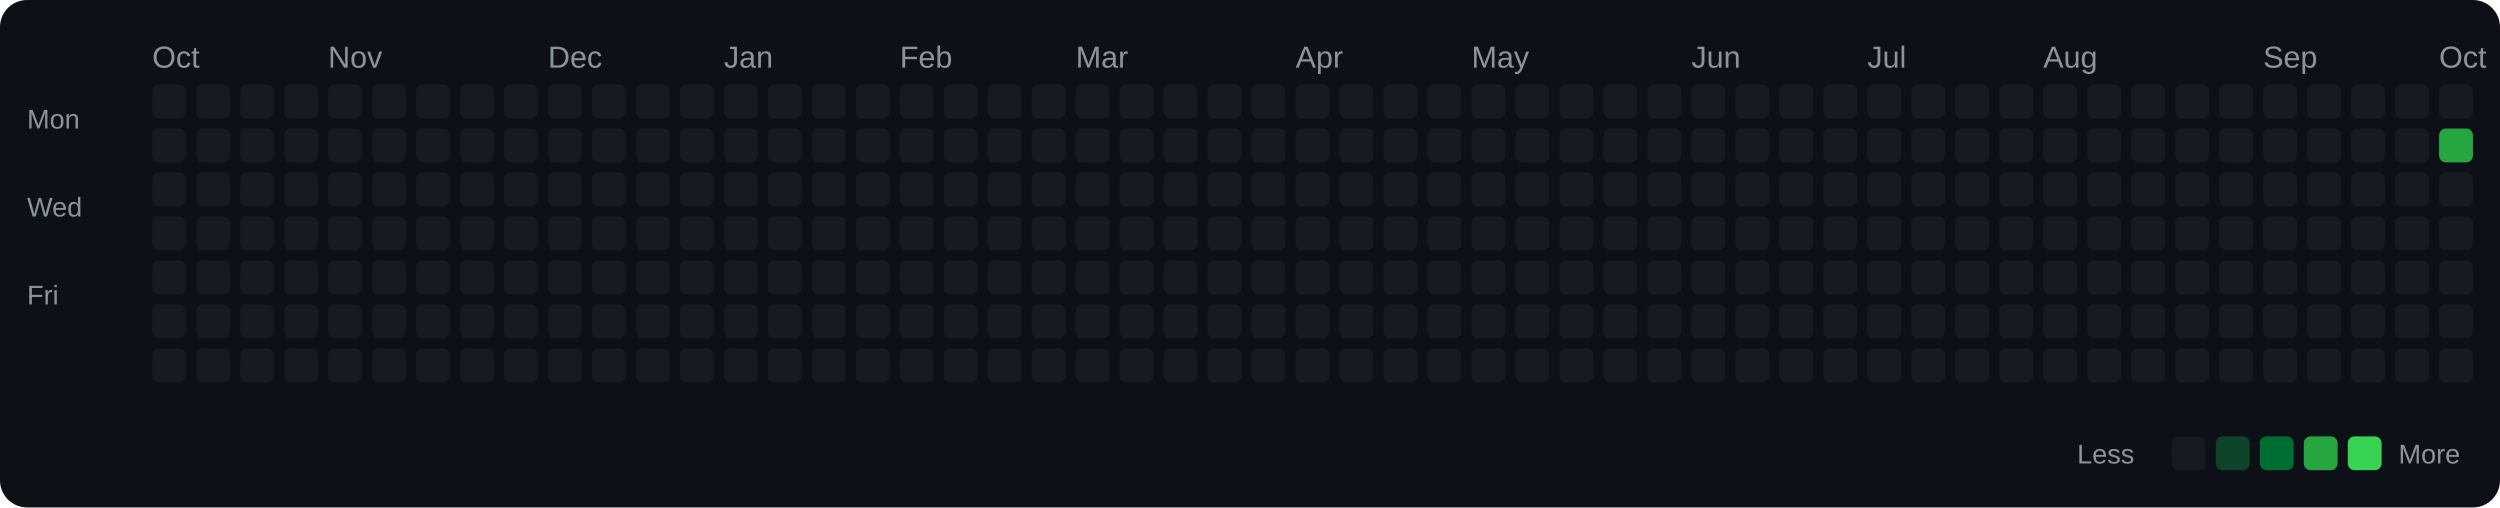
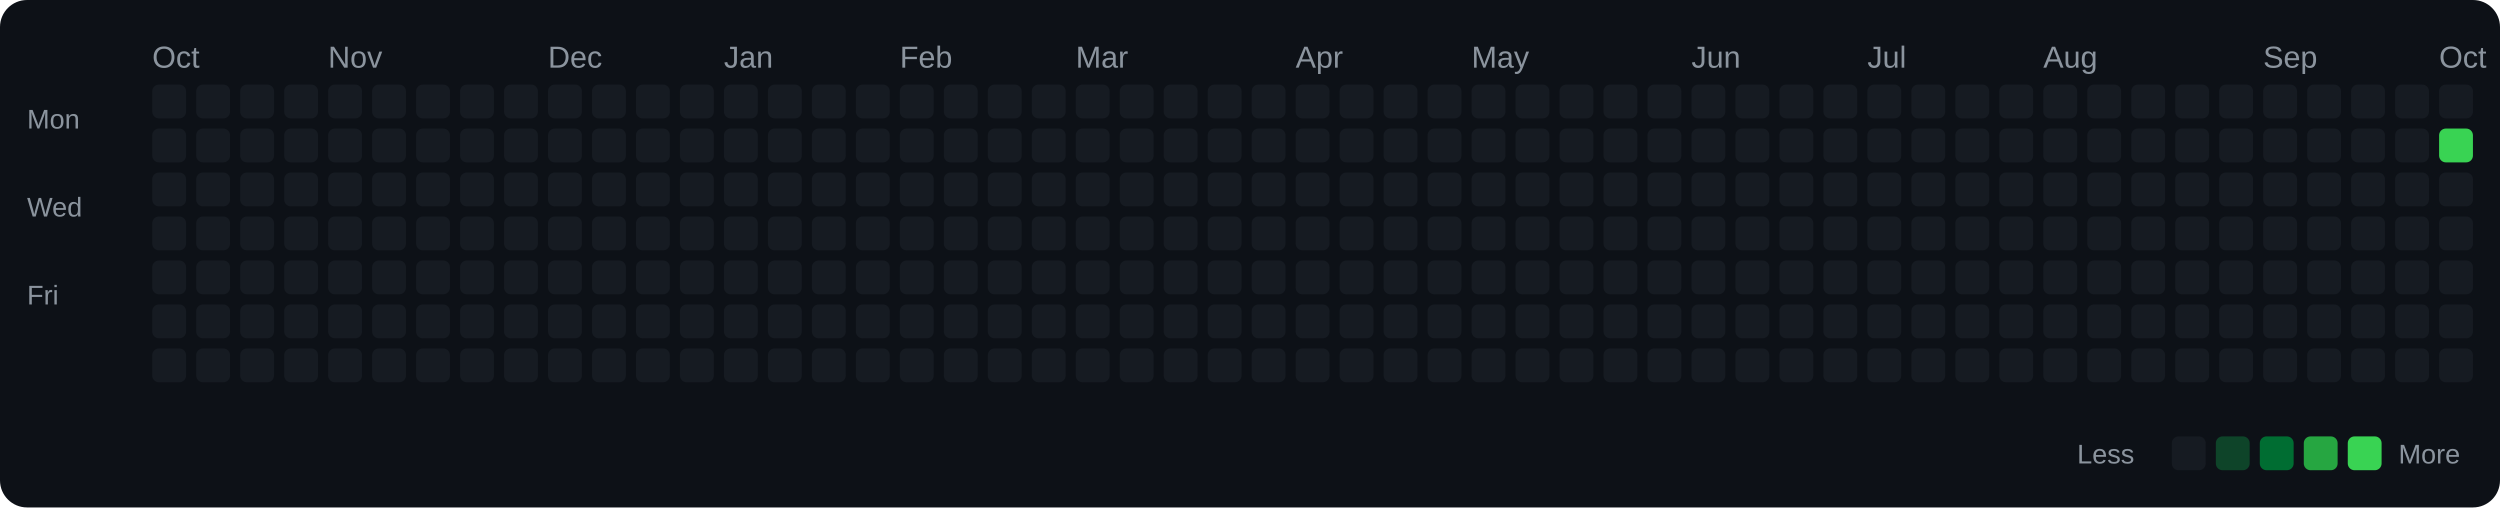
<svg xmlns="http://www.w3.org/2000/svg" width="739" height="150" viewBox="0 0 739 150" role="img" aria-labelledby="title description">
  <rect width="100%" height="100%" fill="#0d1117" rx="8" />
  <text x="45" y="20" fill="#8b949e" font-family="Arial, sans-serif" font-size="9"> Oct </text>
  <text x="97" y="20" fill="#8b949e" font-family="Arial, sans-serif" font-size="9"> Nov </text>
  <text x="162" y="20" fill="#8b949e" font-family="Arial, sans-serif" font-size="9"> Dec </text>
  <text x="214" y="20" fill="#8b949e" font-family="Arial, sans-serif" font-size="9"> Jan </text>
  <text x="266" y="20" fill="#8b949e" font-family="Arial, sans-serif" font-size="9"> Feb </text>
  <text x="318" y="20" fill="#8b949e" font-family="Arial, sans-serif" font-size="9"> Mar </text>
  <text x="383" y="20" fill="#8b949e" font-family="Arial, sans-serif" font-size="9"> Apr </text>
  <text x="435" y="20" fill="#8b949e" font-family="Arial, sans-serif" font-size="9"> May </text>
  <text x="500" y="20" fill="#8b949e" font-family="Arial, sans-serif" font-size="9"> Jun </text>
  <text x="552" y="20" fill="#8b949e" font-family="Arial, sans-serif" font-size="9"> Jul </text>
  <text x="604" y="20" fill="#8b949e" font-family="Arial, sans-serif" font-size="9"> Aug </text>
  <text x="669" y="20" fill="#8b949e" font-family="Arial, sans-serif" font-size="9"> Sep </text>
  <text x="721" y="20" fill="#8b949e" font-family="Arial, sans-serif" font-size="9"> Oct </text>
  <rect x="45" y="25" width="10" height="10" rx="2" fill="#161b22"> </rect>
  <rect x="45" y="38" width="10" height="10" rx="2" fill="#161b22"> </rect>
  <rect x="45" y="51" width="10" height="10" rx="2" fill="#161b22"> </rect>
  <rect x="45" y="64" width="10" height="10" rx="2" fill="#161b22"> </rect>
  <rect x="45" y="77" width="10" height="10" rx="2" fill="#161b22"> </rect>
  <rect x="45" y="90" width="10" height="10" rx="2" fill="#161b22"> </rect>
  <rect x="45" y="103" width="10" height="10" rx="2" fill="#161b22"> </rect>
  <rect x="58" y="25" width="10" height="10" rx="2" fill="#161b22"> </rect>
  <rect x="58" y="38" width="10" height="10" rx="2" fill="#161b22"> </rect>
  <rect x="58" y="51" width="10" height="10" rx="2" fill="#161b22"> </rect>
  <rect x="58" y="64" width="10" height="10" rx="2" fill="#161b22"> </rect>
  <rect x="58" y="77" width="10" height="10" rx="2" fill="#161b22"> </rect>
  <rect x="58" y="90" width="10" height="10" rx="2" fill="#161b22"> </rect>
  <rect x="58" y="103" width="10" height="10" rx="2" fill="#161b22"> </rect>
  <rect x="71" y="25" width="10" height="10" rx="2" fill="#161b22"> </rect>
  <rect x="71" y="38" width="10" height="10" rx="2" fill="#161b22"> </rect>
  <rect x="71" y="51" width="10" height="10" rx="2" fill="#161b22"> </rect>
  <rect x="71" y="64" width="10" height="10" rx="2" fill="#161b22"> </rect>
  <rect x="71" y="77" width="10" height="10" rx="2" fill="#161b22"> </rect>
  <rect x="71" y="90" width="10" height="10" rx="2" fill="#161b22"> </rect>
  <rect x="71" y="103" width="10" height="10" rx="2" fill="#161b22"> </rect>
  <rect x="84" y="25" width="10" height="10" rx="2" fill="#161b22"> </rect>
  <rect x="84" y="38" width="10" height="10" rx="2" fill="#161b22"> </rect>
  <rect x="84" y="51" width="10" height="10" rx="2" fill="#161b22"> </rect>
  <rect x="84" y="64" width="10" height="10" rx="2" fill="#161b22"> </rect>
  <rect x="84" y="77" width="10" height="10" rx="2" fill="#161b22"> </rect>
  <rect x="84" y="90" width="10" height="10" rx="2" fill="#161b22"> </rect>
  <rect x="84" y="103" width="10" height="10" rx="2" fill="#161b22"> </rect>
  <rect x="97" y="25" width="10" height="10" rx="2" fill="#161b22"> </rect>
  <rect x="97" y="38" width="10" height="10" rx="2" fill="#161b22"> </rect>
  <rect x="97" y="51" width="10" height="10" rx="2" fill="#161b22"> </rect>
  <rect x="97" y="64" width="10" height="10" rx="2" fill="#161b22"> </rect>
  <rect x="97" y="77" width="10" height="10" rx="2" fill="#161b22"> </rect>
  <rect x="97" y="90" width="10" height="10" rx="2" fill="#161b22"> </rect>
  <rect x="97" y="103" width="10" height="10" rx="2" fill="#161b22"> </rect>
  <rect x="110" y="25" width="10" height="10" rx="2" fill="#161b22"> </rect>
  <rect x="110" y="38" width="10" height="10" rx="2" fill="#161b22"> </rect>
  <rect x="110" y="51" width="10" height="10" rx="2" fill="#161b22"> </rect>
  <rect x="110" y="64" width="10" height="10" rx="2" fill="#161b22"> </rect>
  <rect x="110" y="77" width="10" height="10" rx="2" fill="#161b22"> </rect>
  <rect x="110" y="90" width="10" height="10" rx="2" fill="#161b22"> </rect>
  <rect x="110" y="103" width="10" height="10" rx="2" fill="#161b22"> </rect>
  <rect x="123" y="25" width="10" height="10" rx="2" fill="#161b22"> </rect>
  <rect x="123" y="38" width="10" height="10" rx="2" fill="#161b22"> </rect>
  <rect x="123" y="51" width="10" height="10" rx="2" fill="#161b22"> </rect>
  <rect x="123" y="64" width="10" height="10" rx="2" fill="#161b22"> </rect>
  <rect x="123" y="77" width="10" height="10" rx="2" fill="#161b22"> </rect>
  <rect x="123" y="90" width="10" height="10" rx="2" fill="#161b22"> </rect>
  <rect x="123" y="103" width="10" height="10" rx="2" fill="#161b22"> </rect>
  <rect x="136" y="25" width="10" height="10" rx="2" fill="#161b22"> </rect>
  <rect x="136" y="38" width="10" height="10" rx="2" fill="#161b22"> </rect>
  <rect x="136" y="51" width="10" height="10" rx="2" fill="#161b22"> </rect>
  <rect x="136" y="64" width="10" height="10" rx="2" fill="#161b22"> </rect>
  <rect x="136" y="77" width="10" height="10" rx="2" fill="#161b22"> </rect>
  <rect x="136" y="90" width="10" height="10" rx="2" fill="#161b22"> </rect>
  <rect x="136" y="103" width="10" height="10" rx="2" fill="#161b22"> </rect>
  <rect x="149" y="25" width="10" height="10" rx="2" fill="#161b22"> </rect>
  <rect x="149" y="38" width="10" height="10" rx="2" fill="#161b22"> </rect>
  <rect x="149" y="51" width="10" height="10" rx="2" fill="#161b22"> </rect>
  <rect x="149" y="64" width="10" height="10" rx="2" fill="#161b22"> </rect>
  <rect x="149" y="77" width="10" height="10" rx="2" fill="#161b22"> </rect>
  <rect x="149" y="90" width="10" height="10" rx="2" fill="#161b22"> </rect>
  <rect x="149" y="103" width="10" height="10" rx="2" fill="#161b22"> </rect>
  <rect x="162" y="25" width="10" height="10" rx="2" fill="#161b22"> </rect>
  <rect x="162" y="38" width="10" height="10" rx="2" fill="#161b22"> </rect>
  <rect x="162" y="51" width="10" height="10" rx="2" fill="#161b22"> </rect>
  <rect x="162" y="64" width="10" height="10" rx="2" fill="#161b22"> </rect>
  <rect x="162" y="77" width="10" height="10" rx="2" fill="#161b22"> </rect>
  <rect x="162" y="90" width="10" height="10" rx="2" fill="#161b22"> </rect>
  <rect x="162" y="103" width="10" height="10" rx="2" fill="#161b22"> </rect>
  <rect x="175" y="25" width="10" height="10" rx="2" fill="#161b22"> </rect>
  <rect x="175" y="38" width="10" height="10" rx="2" fill="#161b22"> </rect>
  <rect x="175" y="51" width="10" height="10" rx="2" fill="#161b22"> </rect>
  <rect x="175" y="64" width="10" height="10" rx="2" fill="#161b22"> </rect>
  <rect x="175" y="77" width="10" height="10" rx="2" fill="#161b22"> </rect>
  <rect x="175" y="90" width="10" height="10" rx="2" fill="#161b22"> </rect>
  <rect x="175" y="103" width="10" height="10" rx="2" fill="#161b22"> </rect>
  <rect x="188" y="25" width="10" height="10" rx="2" fill="#161b22"> </rect>
  <rect x="188" y="38" width="10" height="10" rx="2" fill="#161b22"> </rect>
  <rect x="188" y="51" width="10" height="10" rx="2" fill="#161b22"> </rect>
  <rect x="188" y="64" width="10" height="10" rx="2" fill="#161b22"> </rect>
  <rect x="188" y="77" width="10" height="10" rx="2" fill="#161b22"> </rect>
  <rect x="188" y="90" width="10" height="10" rx="2" fill="#161b22"> </rect>
  <rect x="188" y="103" width="10" height="10" rx="2" fill="#161b22"> </rect>
  <rect x="201" y="25" width="10" height="10" rx="2" fill="#161b22"> </rect>
  <rect x="201" y="38" width="10" height="10" rx="2" fill="#161b22"> </rect>
  <rect x="201" y="51" width="10" height="10" rx="2" fill="#161b22"> </rect>
  <rect x="201" y="64" width="10" height="10" rx="2" fill="#161b22"> </rect>
  <rect x="201" y="77" width="10" height="10" rx="2" fill="#161b22"> </rect>
  <rect x="201" y="90" width="10" height="10" rx="2" fill="#161b22"> </rect>
  <rect x="201" y="103" width="10" height="10" rx="2" fill="#161b22"> </rect>
  <rect x="214" y="25" width="10" height="10" rx="2" fill="#161b22"> </rect>
  <rect x="214" y="38" width="10" height="10" rx="2" fill="#161b22"> </rect>
  <rect x="214" y="51" width="10" height="10" rx="2" fill="#161b22"> </rect>
  <rect x="214" y="64" width="10" height="10" rx="2" fill="#161b22"> </rect>
  <rect x="214" y="77" width="10" height="10" rx="2" fill="#161b22"> </rect>
  <rect x="214" y="90" width="10" height="10" rx="2" fill="#161b22"> </rect>
  <rect x="214" y="103" width="10" height="10" rx="2" fill="#161b22"> </rect>
  <rect x="227" y="25" width="10" height="10" rx="2" fill="#161b22"> </rect>
  <rect x="227" y="38" width="10" height="10" rx="2" fill="#161b22"> </rect>
  <rect x="227" y="51" width="10" height="10" rx="2" fill="#161b22"> </rect>
  <rect x="227" y="64" width="10" height="10" rx="2" fill="#161b22"> </rect>
  <rect x="227" y="77" width="10" height="10" rx="2" fill="#161b22"> </rect>
  <rect x="227" y="90" width="10" height="10" rx="2" fill="#161b22"> </rect>
  <rect x="227" y="103" width="10" height="10" rx="2" fill="#161b22"> </rect>
  <rect x="240" y="25" width="10" height="10" rx="2" fill="#161b22"> </rect>
  <rect x="240" y="38" width="10" height="10" rx="2" fill="#161b22"> </rect>
  <rect x="240" y="51" width="10" height="10" rx="2" fill="#161b22"> </rect>
  <rect x="240" y="64" width="10" height="10" rx="2" fill="#161b22"> </rect>
  <rect x="240" y="77" width="10" height="10" rx="2" fill="#161b22"> </rect>
  <rect x="240" y="90" width="10" height="10" rx="2" fill="#161b22"> </rect>
  <rect x="240" y="103" width="10" height="10" rx="2" fill="#161b22"> </rect>
  <rect x="253" y="25" width="10" height="10" rx="2" fill="#161b22"> </rect>
  <rect x="253" y="38" width="10" height="10" rx="2" fill="#161b22"> </rect>
  <rect x="253" y="51" width="10" height="10" rx="2" fill="#161b22"> </rect>
  <rect x="253" y="64" width="10" height="10" rx="2" fill="#161b22"> </rect>
  <rect x="253" y="77" width="10" height="10" rx="2" fill="#161b22"> </rect>
  <rect x="253" y="90" width="10" height="10" rx="2" fill="#161b22"> </rect>
  <rect x="253" y="103" width="10" height="10" rx="2" fill="#161b22"> </rect>
  <rect x="266" y="25" width="10" height="10" rx="2" fill="#161b22"> </rect>
  <rect x="266" y="38" width="10" height="10" rx="2" fill="#161b22"> </rect>
  <rect x="266" y="51" width="10" height="10" rx="2" fill="#161b22"> </rect>
  <rect x="266" y="64" width="10" height="10" rx="2" fill="#161b22"> </rect>
  <rect x="266" y="77" width="10" height="10" rx="2" fill="#161b22"> </rect>
  <rect x="266" y="90" width="10" height="10" rx="2" fill="#161b22"> </rect>
  <rect x="266" y="103" width="10" height="10" rx="2" fill="#161b22"> </rect>
  <rect x="279" y="25" width="10" height="10" rx="2" fill="#161b22"> </rect>
  <rect x="279" y="38" width="10" height="10" rx="2" fill="#161b22"> </rect>
  <rect x="279" y="51" width="10" height="10" rx="2" fill="#161b22"> </rect>
  <rect x="279" y="64" width="10" height="10" rx="2" fill="#161b22"> </rect>
  <rect x="279" y="77" width="10" height="10" rx="2" fill="#161b22"> </rect>
  <rect x="279" y="90" width="10" height="10" rx="2" fill="#161b22"> </rect>
  <rect x="279" y="103" width="10" height="10" rx="2" fill="#161b22"> </rect>
  <rect x="292" y="25" width="10" height="10" rx="2" fill="#161b22"> </rect>
  <rect x="292" y="38" width="10" height="10" rx="2" fill="#161b22"> </rect>
  <rect x="292" y="51" width="10" height="10" rx="2" fill="#161b22"> </rect>
  <rect x="292" y="64" width="10" height="10" rx="2" fill="#161b22"> </rect>
  <rect x="292" y="77" width="10" height="10" rx="2" fill="#161b22"> </rect>
  <rect x="292" y="90" width="10" height="10" rx="2" fill="#161b22"> </rect>
  <rect x="292" y="103" width="10" height="10" rx="2" fill="#161b22"> </rect>
  <rect x="305" y="25" width="10" height="10" rx="2" fill="#161b22"> </rect>
  <rect x="305" y="38" width="10" height="10" rx="2" fill="#161b22"> </rect>
  <rect x="305" y="51" width="10" height="10" rx="2" fill="#161b22"> </rect>
  <rect x="305" y="64" width="10" height="10" rx="2" fill="#161b22"> </rect>
  <rect x="305" y="77" width="10" height="10" rx="2" fill="#161b22"> </rect>
  <rect x="305" y="90" width="10" height="10" rx="2" fill="#161b22"> </rect>
  <rect x="305" y="103" width="10" height="10" rx="2" fill="#161b22"> </rect>
  <rect x="318" y="25" width="10" height="10" rx="2" fill="#161b22"> </rect>
  <rect x="318" y="38" width="10" height="10" rx="2" fill="#161b22"> </rect>
  <rect x="318" y="51" width="10" height="10" rx="2" fill="#161b22"> </rect>
  <rect x="318" y="64" width="10" height="10" rx="2" fill="#161b22"> </rect>
  <rect x="318" y="77" width="10" height="10" rx="2" fill="#161b22"> </rect>
  <rect x="318" y="90" width="10" height="10" rx="2" fill="#161b22"> </rect>
  <rect x="318" y="103" width="10" height="10" rx="2" fill="#161b22"> </rect>
  <rect x="331" y="25" width="10" height="10" rx="2" fill="#161b22"> </rect>
  <rect x="331" y="38" width="10" height="10" rx="2" fill="#161b22"> </rect>
  <rect x="331" y="51" width="10" height="10" rx="2" fill="#161b22"> </rect>
  <rect x="331" y="64" width="10" height="10" rx="2" fill="#161b22"> </rect>
  <rect x="331" y="77" width="10" height="10" rx="2" fill="#161b22"> </rect>
  <rect x="331" y="90" width="10" height="10" rx="2" fill="#161b22"> </rect>
  <rect x="331" y="103" width="10" height="10" rx="2" fill="#161b22"> </rect>
  <rect x="344" y="25" width="10" height="10" rx="2" fill="#161b22"> </rect>
  <rect x="344" y="38" width="10" height="10" rx="2" fill="#161b22"> </rect>
  <rect x="344" y="51" width="10" height="10" rx="2" fill="#161b22"> </rect>
  <rect x="344" y="64" width="10" height="10" rx="2" fill="#161b22"> </rect>
  <rect x="344" y="77" width="10" height="10" rx="2" fill="#161b22"> </rect>
  <rect x="344" y="90" width="10" height="10" rx="2" fill="#161b22"> </rect>
  <rect x="344" y="103" width="10" height="10" rx="2" fill="#161b22"> </rect>
  <rect x="357" y="25" width="10" height="10" rx="2" fill="#161b22"> </rect>
  <rect x="357" y="38" width="10" height="10" rx="2" fill="#161b22"> </rect>
  <rect x="357" y="51" width="10" height="10" rx="2" fill="#161b22"> </rect>
  <rect x="357" y="64" width="10" height="10" rx="2" fill="#161b22"> </rect>
  <rect x="357" y="77" width="10" height="10" rx="2" fill="#161b22"> </rect>
  <rect x="357" y="90" width="10" height="10" rx="2" fill="#161b22"> </rect>
  <rect x="357" y="103" width="10" height="10" rx="2" fill="#161b22"> </rect>
  <rect x="370" y="25" width="10" height="10" rx="2" fill="#161b22"> </rect>
  <rect x="370" y="38" width="10" height="10" rx="2" fill="#161b22"> </rect>
  <rect x="370" y="51" width="10" height="10" rx="2" fill="#161b22"> </rect>
  <rect x="370" y="64" width="10" height="10" rx="2" fill="#161b22"> </rect>
  <rect x="370" y="77" width="10" height="10" rx="2" fill="#161b22"> </rect>
  <rect x="370" y="90" width="10" height="10" rx="2" fill="#161b22"> </rect>
  <rect x="370" y="103" width="10" height="10" rx="2" fill="#161b22"> </rect>
  <rect x="383" y="25" width="10" height="10" rx="2" fill="#161b22"> </rect>
  <rect x="383" y="38" width="10" height="10" rx="2" fill="#161b22"> </rect>
  <rect x="383" y="51" width="10" height="10" rx="2" fill="#161b22"> </rect>
  <rect x="383" y="64" width="10" height="10" rx="2" fill="#161b22"> </rect>
  <rect x="383" y="77" width="10" height="10" rx="2" fill="#161b22"> </rect>
  <rect x="383" y="90" width="10" height="10" rx="2" fill="#161b22"> </rect>
  <rect x="383" y="103" width="10" height="10" rx="2" fill="#161b22"> </rect>
  <rect x="396" y="25" width="10" height="10" rx="2" fill="#161b22"> </rect>
  <rect x="396" y="38" width="10" height="10" rx="2" fill="#161b22"> </rect>
  <rect x="396" y="51" width="10" height="10" rx="2" fill="#161b22"> </rect>
  <rect x="396" y="64" width="10" height="10" rx="2" fill="#161b22"> </rect>
  <rect x="396" y="77" width="10" height="10" rx="2" fill="#161b22"> </rect>
  <rect x="396" y="90" width="10" height="10" rx="2" fill="#161b22"> </rect>
  <rect x="396" y="103" width="10" height="10" rx="2" fill="#161b22"> </rect>
  <rect x="409" y="25" width="10" height="10" rx="2" fill="#161b22"> </rect>
  <rect x="409" y="38" width="10" height="10" rx="2" fill="#161b22"> </rect>
  <rect x="409" y="51" width="10" height="10" rx="2" fill="#161b22"> </rect>
  <rect x="409" y="64" width="10" height="10" rx="2" fill="#161b22"> </rect>
  <rect x="409" y="77" width="10" height="10" rx="2" fill="#161b22"> </rect>
  <rect x="409" y="90" width="10" height="10" rx="2" fill="#161b22"> </rect>
  <rect x="409" y="103" width="10" height="10" rx="2" fill="#161b22"> </rect>
  <rect x="422" y="25" width="10" height="10" rx="2" fill="#161b22"> </rect>
  <rect x="422" y="38" width="10" height="10" rx="2" fill="#161b22"> </rect>
  <rect x="422" y="51" width="10" height="10" rx="2" fill="#161b22"> </rect>
  <rect x="422" y="64" width="10" height="10" rx="2" fill="#161b22"> </rect>
  <rect x="422" y="77" width="10" height="10" rx="2" fill="#161b22"> </rect>
  <rect x="422" y="90" width="10" height="10" rx="2" fill="#161b22"> </rect>
  <rect x="422" y="103" width="10" height="10" rx="2" fill="#161b22"> </rect>
  <rect x="435" y="25" width="10" height="10" rx="2" fill="#161b22"> </rect>
  <rect x="435" y="38" width="10" height="10" rx="2" fill="#161b22"> </rect>
  <rect x="435" y="51" width="10" height="10" rx="2" fill="#161b22"> </rect>
  <rect x="435" y="64" width="10" height="10" rx="2" fill="#161b22"> </rect>
  <rect x="435" y="77" width="10" height="10" rx="2" fill="#161b22"> </rect>
  <rect x="435" y="90" width="10" height="10" rx="2" fill="#161b22"> </rect>
  <rect x="435" y="103" width="10" height="10" rx="2" fill="#161b22"> </rect>
  <rect x="448" y="25" width="10" height="10" rx="2" fill="#161b22"> </rect>
  <rect x="448" y="38" width="10" height="10" rx="2" fill="#161b22"> </rect>
  <rect x="448" y="51" width="10" height="10" rx="2" fill="#161b22"> </rect>
  <rect x="448" y="64" width="10" height="10" rx="2" fill="#161b22"> </rect>
  <rect x="448" y="77" width="10" height="10" rx="2" fill="#161b22"> </rect>
  <rect x="448" y="90" width="10" height="10" rx="2" fill="#161b22"> </rect>
  <rect x="448" y="103" width="10" height="10" rx="2" fill="#161b22"> </rect>
  <rect x="461" y="25" width="10" height="10" rx="2" fill="#161b22"> </rect>
  <rect x="461" y="38" width="10" height="10" rx="2" fill="#161b22"> </rect>
  <rect x="461" y="51" width="10" height="10" rx="2" fill="#161b22"> </rect>
  <rect x="461" y="64" width="10" height="10" rx="2" fill="#161b22"> </rect>
  <rect x="461" y="77" width="10" height="10" rx="2" fill="#161b22"> </rect>
  <rect x="461" y="90" width="10" height="10" rx="2" fill="#161b22"> </rect>
  <rect x="461" y="103" width="10" height="10" rx="2" fill="#161b22"> </rect>
  <rect x="474" y="25" width="10" height="10" rx="2" fill="#161b22"> </rect>
  <rect x="474" y="38" width="10" height="10" rx="2" fill="#161b22"> </rect>
  <rect x="474" y="51" width="10" height="10" rx="2" fill="#161b22"> </rect>
  <rect x="474" y="64" width="10" height="10" rx="2" fill="#161b22"> </rect>
  <rect x="474" y="77" width="10" height="10" rx="2" fill="#161b22"> </rect>
  <rect x="474" y="90" width="10" height="10" rx="2" fill="#161b22"> </rect>
  <rect x="474" y="103" width="10" height="10" rx="2" fill="#161b22"> </rect>
  <rect x="487" y="25" width="10" height="10" rx="2" fill="#161b22"> </rect>
  <rect x="487" y="38" width="10" height="10" rx="2" fill="#161b22"> </rect>
  <rect x="487" y="51" width="10" height="10" rx="2" fill="#161b22"> </rect>
  <rect x="487" y="64" width="10" height="10" rx="2" fill="#161b22"> </rect>
  <rect x="487" y="77" width="10" height="10" rx="2" fill="#161b22"> </rect>
  <rect x="487" y="90" width="10" height="10" rx="2" fill="#161b22"> </rect>
  <rect x="487" y="103" width="10" height="10" rx="2" fill="#161b22"> </rect>
  <rect x="500" y="25" width="10" height="10" rx="2" fill="#161b22"> </rect>
  <rect x="500" y="38" width="10" height="10" rx="2" fill="#161b22"> </rect>
  <rect x="500" y="51" width="10" height="10" rx="2" fill="#161b22"> </rect>
  <rect x="500" y="64" width="10" height="10" rx="2" fill="#161b22"> </rect>
  <rect x="500" y="77" width="10" height="10" rx="2" fill="#161b22"> </rect>
  <rect x="500" y="90" width="10" height="10" rx="2" fill="#161b22"> </rect>
  <rect x="500" y="103" width="10" height="10" rx="2" fill="#161b22"> </rect>
  <rect x="513" y="25" width="10" height="10" rx="2" fill="#161b22"> </rect>
  <rect x="513" y="38" width="10" height="10" rx="2" fill="#161b22"> </rect>
  <rect x="513" y="51" width="10" height="10" rx="2" fill="#161b22"> </rect>
  <rect x="513" y="64" width="10" height="10" rx="2" fill="#161b22"> </rect>
  <rect x="513" y="77" width="10" height="10" rx="2" fill="#161b22"> </rect>
  <rect x="513" y="90" width="10" height="10" rx="2" fill="#161b22"> </rect>
  <rect x="513" y="103" width="10" height="10" rx="2" fill="#161b22"> </rect>
  <rect x="526" y="25" width="10" height="10" rx="2" fill="#161b22"> </rect>
  <rect x="526" y="38" width="10" height="10" rx="2" fill="#161b22"> </rect>
  <rect x="526" y="51" width="10" height="10" rx="2" fill="#161b22"> </rect>
  <rect x="526" y="64" width="10" height="10" rx="2" fill="#161b22"> </rect>
  <rect x="526" y="77" width="10" height="10" rx="2" fill="#161b22"> </rect>
  <rect x="526" y="90" width="10" height="10" rx="2" fill="#161b22"> </rect>
  <rect x="526" y="103" width="10" height="10" rx="2" fill="#161b22"> </rect>
  <rect x="539" y="25" width="10" height="10" rx="2" fill="#161b22"> </rect>
  <rect x="539" y="38" width="10" height="10" rx="2" fill="#161b22"> </rect>
  <rect x="539" y="51" width="10" height="10" rx="2" fill="#161b22"> </rect>
  <rect x="539" y="64" width="10" height="10" rx="2" fill="#161b22"> </rect>
  <rect x="539" y="77" width="10" height="10" rx="2" fill="#161b22"> </rect>
  <rect x="539" y="90" width="10" height="10" rx="2" fill="#161b22"> </rect>
  <rect x="539" y="103" width="10" height="10" rx="2" fill="#161b22"> </rect>
  <rect x="552" y="25" width="10" height="10" rx="2" fill="#161b22"> </rect>
  <rect x="552" y="38" width="10" height="10" rx="2" fill="#161b22"> </rect>
  <rect x="552" y="51" width="10" height="10" rx="2" fill="#161b22"> </rect>
  <rect x="552" y="64" width="10" height="10" rx="2" fill="#161b22"> </rect>
  <rect x="552" y="77" width="10" height="10" rx="2" fill="#161b22"> </rect>
  <rect x="552" y="90" width="10" height="10" rx="2" fill="#161b22"> </rect>
  <rect x="552" y="103" width="10" height="10" rx="2" fill="#161b22"> </rect>
  <rect x="565" y="25" width="10" height="10" rx="2" fill="#161b22"> </rect>
  <rect x="565" y="38" width="10" height="10" rx="2" fill="#161b22"> </rect>
  <rect x="565" y="51" width="10" height="10" rx="2" fill="#161b22"> </rect>
  <rect x="565" y="64" width="10" height="10" rx="2" fill="#161b22"> </rect>
  <rect x="565" y="77" width="10" height="10" rx="2" fill="#161b22"> </rect>
  <rect x="565" y="90" width="10" height="10" rx="2" fill="#161b22"> </rect>
  <rect x="565" y="103" width="10" height="10" rx="2" fill="#161b22"> </rect>
  <rect x="578" y="25" width="10" height="10" rx="2" fill="#161b22"> </rect>
  <rect x="578" y="38" width="10" height="10" rx="2" fill="#161b22"> </rect>
  <rect x="578" y="51" width="10" height="10" rx="2" fill="#161b22"> </rect>
  <rect x="578" y="64" width="10" height="10" rx="2" fill="#161b22"> </rect>
  <rect x="578" y="77" width="10" height="10" rx="2" fill="#161b22"> </rect>
  <rect x="578" y="90" width="10" height="10" rx="2" fill="#161b22"> </rect>
  <rect x="578" y="103" width="10" height="10" rx="2" fill="#161b22"> </rect>
  <rect x="591" y="25" width="10" height="10" rx="2" fill="#161b22"> </rect>
  <rect x="591" y="38" width="10" height="10" rx="2" fill="#161b22"> </rect>
  <rect x="591" y="51" width="10" height="10" rx="2" fill="#161b22"> </rect>
  <rect x="591" y="64" width="10" height="10" rx="2" fill="#161b22"> </rect>
  <rect x="591" y="77" width="10" height="10" rx="2" fill="#161b22"> </rect>
  <rect x="591" y="90" width="10" height="10" rx="2" fill="#161b22"> </rect>
  <rect x="591" y="103" width="10" height="10" rx="2" fill="#161b22"> </rect>
  <rect x="604" y="25" width="10" height="10" rx="2" fill="#161b22"> </rect>
  <rect x="604" y="38" width="10" height="10" rx="2" fill="#161b22"> </rect>
  <rect x="604" y="51" width="10" height="10" rx="2" fill="#161b22"> </rect>
  <rect x="604" y="64" width="10" height="10" rx="2" fill="#161b22"> </rect>
  <rect x="604" y="77" width="10" height="10" rx="2" fill="#161b22"> </rect>
  <rect x="604" y="90" width="10" height="10" rx="2" fill="#161b22"> </rect>
  <rect x="604" y="103" width="10" height="10" rx="2" fill="#161b22"> </rect>
  <rect x="617" y="25" width="10" height="10" rx="2" fill="#161b22"> </rect>
  <rect x="617" y="38" width="10" height="10" rx="2" fill="#161b22"> </rect>
  <rect x="617" y="51" width="10" height="10" rx="2" fill="#161b22"> </rect>
  <rect x="617" y="64" width="10" height="10" rx="2" fill="#161b22"> </rect>
  <rect x="617" y="77" width="10" height="10" rx="2" fill="#161b22"> </rect>
  <rect x="617" y="90" width="10" height="10" rx="2" fill="#161b22"> </rect>
  <rect x="617" y="103" width="10" height="10" rx="2" fill="#161b22"> </rect>
  <rect x="630" y="25" width="10" height="10" rx="2" fill="#161b22"> </rect>
  <rect x="630" y="38" width="10" height="10" rx="2" fill="#161b22"> </rect>
  <rect x="630" y="51" width="10" height="10" rx="2" fill="#161b22"> </rect>
  <rect x="630" y="64" width="10" height="10" rx="2" fill="#161b22"> </rect>
  <rect x="630" y="77" width="10" height="10" rx="2" fill="#161b22"> </rect>
  <rect x="630" y="90" width="10" height="10" rx="2" fill="#161b22"> </rect>
  <rect x="630" y="103" width="10" height="10" rx="2" fill="#161b22"> </rect>
  <rect x="643" y="25" width="10" height="10" rx="2" fill="#161b22"> </rect>
  <rect x="643" y="38" width="10" height="10" rx="2" fill="#161b22"> </rect>
  <rect x="643" y="51" width="10" height="10" rx="2" fill="#161b22"> </rect>
  <rect x="643" y="64" width="10" height="10" rx="2" fill="#161b22"> </rect>
  <rect x="643" y="77" width="10" height="10" rx="2" fill="#161b22"> </rect>
  <rect x="643" y="90" width="10" height="10" rx="2" fill="#161b22"> </rect>
  <rect x="643" y="103" width="10" height="10" rx="2" fill="#161b22"> </rect>
  <rect x="656" y="25" width="10" height="10" rx="2" fill="#161b22"> </rect>
  <rect x="656" y="38" width="10" height="10" rx="2" fill="#161b22"> </rect>
  <rect x="656" y="51" width="10" height="10" rx="2" fill="#161b22"> </rect>
  <rect x="656" y="64" width="10" height="10" rx="2" fill="#161b22"> </rect>
  <rect x="656" y="77" width="10" height="10" rx="2" fill="#161b22"> </rect>
  <rect x="656" y="90" width="10" height="10" rx="2" fill="#161b22"> </rect>
  <rect x="656" y="103" width="10" height="10" rx="2" fill="#161b22"> </rect>
  <rect x="669" y="25" width="10" height="10" rx="2" fill="#161b22"> </rect>
  <rect x="669" y="38" width="10" height="10" rx="2" fill="#161b22"> </rect>
  <rect x="669" y="51" width="10" height="10" rx="2" fill="#161b22"> </rect>
  <rect x="669" y="64" width="10" height="10" rx="2" fill="#161b22"> </rect>
  <rect x="669" y="77" width="10" height="10" rx="2" fill="#161b22"> </rect>
  <rect x="669" y="90" width="10" height="10" rx="2" fill="#161b22"> </rect>
  <rect x="669" y="103" width="10" height="10" rx="2" fill="#161b22"> </rect>
  <rect x="682" y="25" width="10" height="10" rx="2" fill="#161b22"> </rect>
  <rect x="682" y="38" width="10" height="10" rx="2" fill="#161b22"> </rect>
  <rect x="682" y="51" width="10" height="10" rx="2" fill="#161b22"> </rect>
  <rect x="682" y="64" width="10" height="10" rx="2" fill="#161b22"> </rect>
  <rect x="682" y="77" width="10" height="10" rx="2" fill="#161b22"> </rect>
  <rect x="682" y="90" width="10" height="10" rx="2" fill="#161b22"> </rect>
  <rect x="682" y="103" width="10" height="10" rx="2" fill="#161b22"> </rect>
  <rect x="695" y="25" width="10" height="10" rx="2" fill="#161b22"> </rect>
  <rect x="695" y="38" width="10" height="10" rx="2" fill="#161b22"> </rect>
  <rect x="695" y="51" width="10" height="10" rx="2" fill="#161b22"> </rect>
  <rect x="695" y="64" width="10" height="10" rx="2" fill="#161b22"> </rect>
  <rect x="695" y="77" width="10" height="10" rx="2" fill="#161b22"> </rect>
  <rect x="695" y="90" width="10" height="10" rx="2" fill="#161b22"> </rect>
  <rect x="695" y="103" width="10" height="10" rx="2" fill="#161b22"> </rect>
  <rect x="708" y="25" width="10" height="10" rx="2" fill="#161b22"> </rect>
  <rect x="708" y="38" width="10" height="10" rx="2" fill="#161b22"> </rect>
  <rect x="708" y="51" width="10" height="10" rx="2" fill="#161b22"> </rect>
  <rect x="708" y="64" width="10" height="10" rx="2" fill="#161b22"> </rect>
  <rect x="708" y="77" width="10" height="10" rx="2" fill="#161b22"> </rect>
  <rect x="708" y="90" width="10" height="10" rx="2" fill="#161b22"> </rect>
  <rect x="708" y="103" width="10" height="10" rx="2" fill="#161b22"> </rect>
  <rect x="721" y="25" width="10" height="10" rx="2" fill="#161b22"> </rect>
-   <rect x="721" y="38" width="10" height="10" rx="2" fill="#26a641"> </rect>
+   <rect x="721" y="38" width="10" height="10" rx="2" fill="#39d353"> </rect>
  <rect x="721" y="51" width="10" height="10" rx="2" fill="#161b22"> </rect>
  <rect x="721" y="64" width="10" height="10" rx="2" fill="#161b22"> </rect>
  <rect x="721" y="77" width="10" height="10" rx="2" fill="#161b22"> </rect>
  <rect x="721" y="90" width="10" height="10" rx="2" fill="#161b22"> </rect>
  <rect x="721" y="103" width="10" height="10" rx="2" fill="#161b22"> </rect>
  <text x="8" y="38" fill="#8b949e" font-family="Arial, sans-serif" font-size="8">Mon</text>
  <text x="8" y="64" fill="#8b949e" font-family="Arial, sans-serif" font-size="8">Wed</text>
  <text x="8" y="90" fill="#8b949e" font-family="Arial, sans-serif" font-size="8">Fri</text>
  <text x="614" y="137" fill="#8b949e" font-family="Arial, sans-serif" font-size="8">Less</text>
  <rect x="642" y="129" width="10" height="10" rx="2" fill="#161b22" />
  <rect x="655" y="129" width="10" height="10" rx="2" fill="#0e4429" />
  <rect x="668" y="129" width="10" height="10" rx="2" fill="#006d32" />
  <rect x="681" y="129" width="10" height="10" rx="2" fill="#26a641" />
  <rect x="694" y="129" width="10" height="10" rx="2" fill="#39d353" />
  <text x="709" y="137" fill="#8b949e" font-family="Arial, sans-serif" font-size="8">More</text>
</svg>
